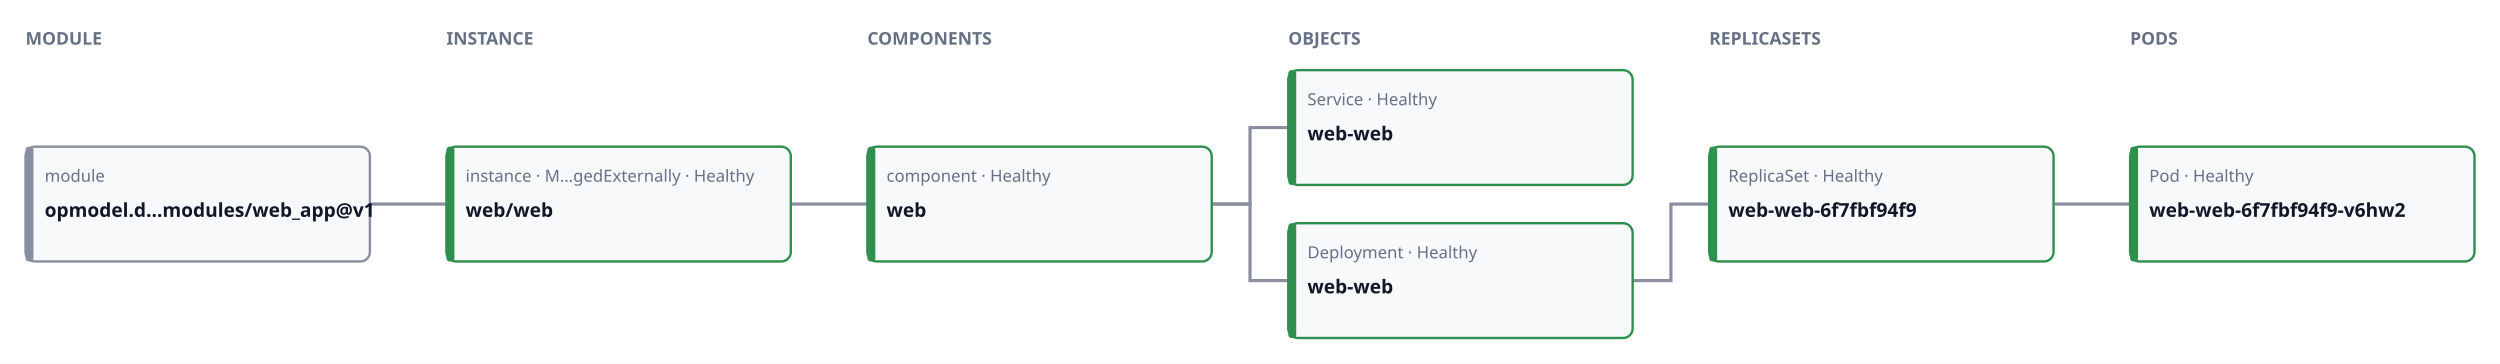
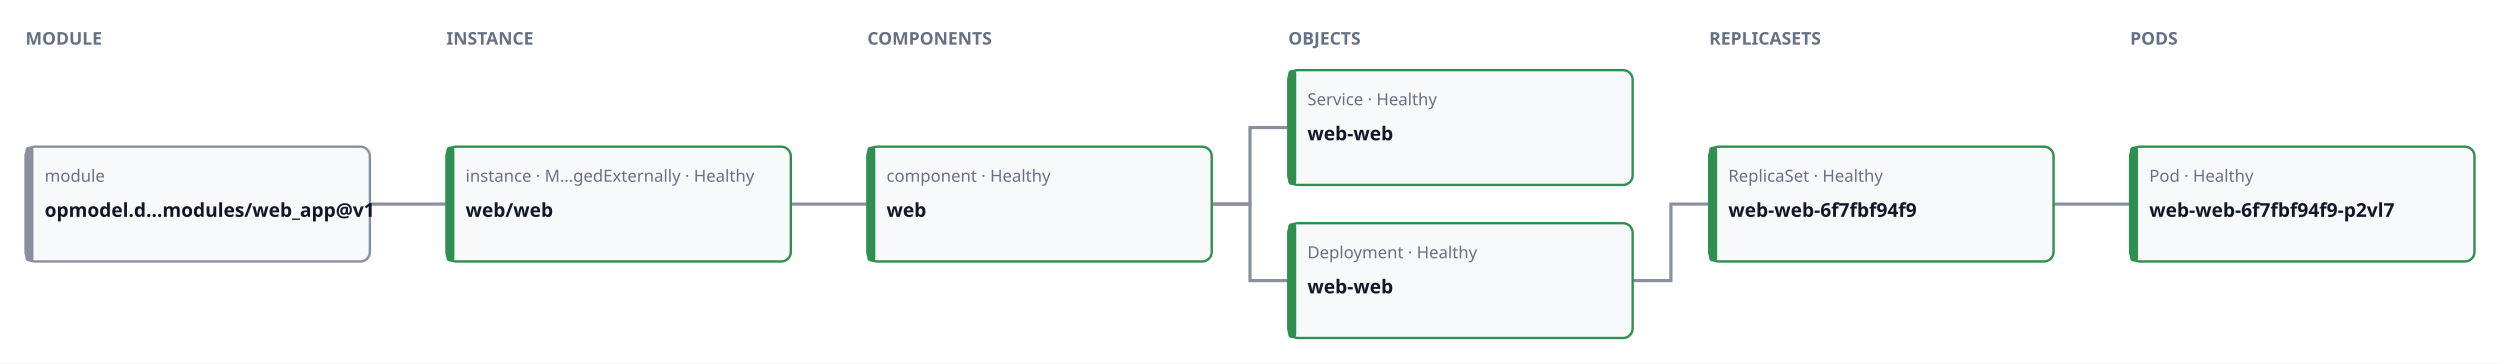
<svg xmlns="http://www.w3.org/2000/svg" width="1568" height="228" viewBox="0 0 1568 228" font-family="sans-serif" font-size="12" role="img" aria-label="instance graph of mi:web/web">
  <rect width="1568" height="228" fill="#ffffff" />
  <text x="16" y="28" fill="#667085" font-size="11" font-weight="bold">MODULE</text>
  <text x="280" y="28" fill="#667085" font-size="11" font-weight="bold">INSTANCE</text>
  <text x="544" y="28" fill="#667085" font-size="11" font-weight="bold">COMPONENTS</text>
  <text x="808" y="28" fill="#667085" font-size="11" font-weight="bold">OBJECTS</text>
  <text x="1072" y="28" fill="#667085" font-size="11" font-weight="bold">REPLICASETS</text>
  <text x="1336" y="28" fill="#667085" font-size="11" font-weight="bold">PODS</text>
  <path d="M1024 176 H1048 V128 H1072" fill="none" stroke="#8a8fa0" stroke-width="2" />
  <path d="M1288 128 H1312 V128 H1336" fill="none" stroke="#8a8fa0" stroke-width="2" />
  <path d="M496 128 H520 V128 H544" fill="none" stroke="#8a8fa0" stroke-width="2" />
  <path d="M280 128 H256 V128 H232" fill="none" stroke="#8a8fa0" stroke-width="2" />
  <path d="M760 128 H784 V80 H808" fill="none" stroke="#8a8fa0" stroke-width="2" />
  <path d="M760 128 H784 V176 H808" fill="none" stroke="#8a8fa0" stroke-width="2" />
  <g transform="translate(16 92)">
    <rect width="216" height="72" rx="6" fill="#f8f9fb" stroke="#8a8fa0" stroke-width="1.5" />
    <rect width="5" height="72" rx="2" fill="#8a8fa0" />
    <text x="12" y="22" fill="#667085" font-size="10.5">module</text>
    <text x="12" y="44" fill="#101828" font-weight="bold">opmodel.d…modules/web_app@v1</text>
  </g>
  <g transform="translate(280 92)">
    <rect width="216" height="72" rx="6" fill="#f8f9fb" stroke="#2f8f4e" stroke-width="1.5" />
    <rect width="5" height="72" rx="2" fill="#2f8f4e" />
    <text x="12" y="22" fill="#667085" font-size="10.5">instance · M…gedExternally · Healthy</text>
    <text x="12" y="44" fill="#101828" font-weight="bold">web/web</text>
  </g>
  <g transform="translate(544 92)">
    <rect width="216" height="72" rx="6" fill="#f8f9fb" stroke="#2f8f4e" stroke-width="1.5" />
    <rect width="5" height="72" rx="2" fill="#2f8f4e" />
    <text x="12" y="22" fill="#667085" font-size="10.5">component · Healthy</text>
    <text x="12" y="44" fill="#101828" font-weight="bold">web</text>
  </g>
  <g transform="translate(808 44)">
    <rect width="216" height="72" rx="6" fill="#f8f9fb" stroke="#2f8f4e" stroke-width="1.5" />
    <rect width="5" height="72" rx="2" fill="#2f8f4e" />
    <text x="12" y="22" fill="#667085" font-size="10.5">Service · Healthy</text>
    <text x="12" y="44" fill="#101828" font-weight="bold">web-web</text>
  </g>
  <g transform="translate(808 140)">
    <rect width="216" height="72" rx="6" fill="#f8f9fb" stroke="#2f8f4e" stroke-width="1.5" />
    <rect width="5" height="72" rx="2" fill="#2f8f4e" />
    <text x="12" y="22" fill="#667085" font-size="10.5">Deployment · Healthy</text>
    <text x="12" y="44" fill="#101828" font-weight="bold">web-web</text>
  </g>
  <g transform="translate(1072 92)">
    <rect width="216" height="72" rx="6" fill="#f8f9fb" stroke="#2f8f4e" stroke-width="1.5" />
    <rect width="5" height="72" rx="2" fill="#2f8f4e" />
    <text x="12" y="22" fill="#667085" font-size="10.5">ReplicaSet · Healthy</text>
    <text x="12" y="44" fill="#101828" font-weight="bold">web-web-6f7fbf94f9</text>
  </g>
  <g transform="translate(1336 92)">
    <rect width="216" height="72" rx="6" fill="#f8f9fb" stroke="#2f8f4e" stroke-width="1.5" />
    <rect width="5" height="72" rx="2" fill="#2f8f4e" />
    <text x="12" y="22" fill="#667085" font-size="10.5">Pod · Healthy</text>
-     <text x="12" y="44" fill="#101828" font-weight="bold">web-web-6f7fbf94f9-v6hw2</text>
+     <text x="12" y="44" fill="#101828" font-weight="bold">web-web-6f7fbf94f9-p2vl7</text>
  </g>
</svg>
